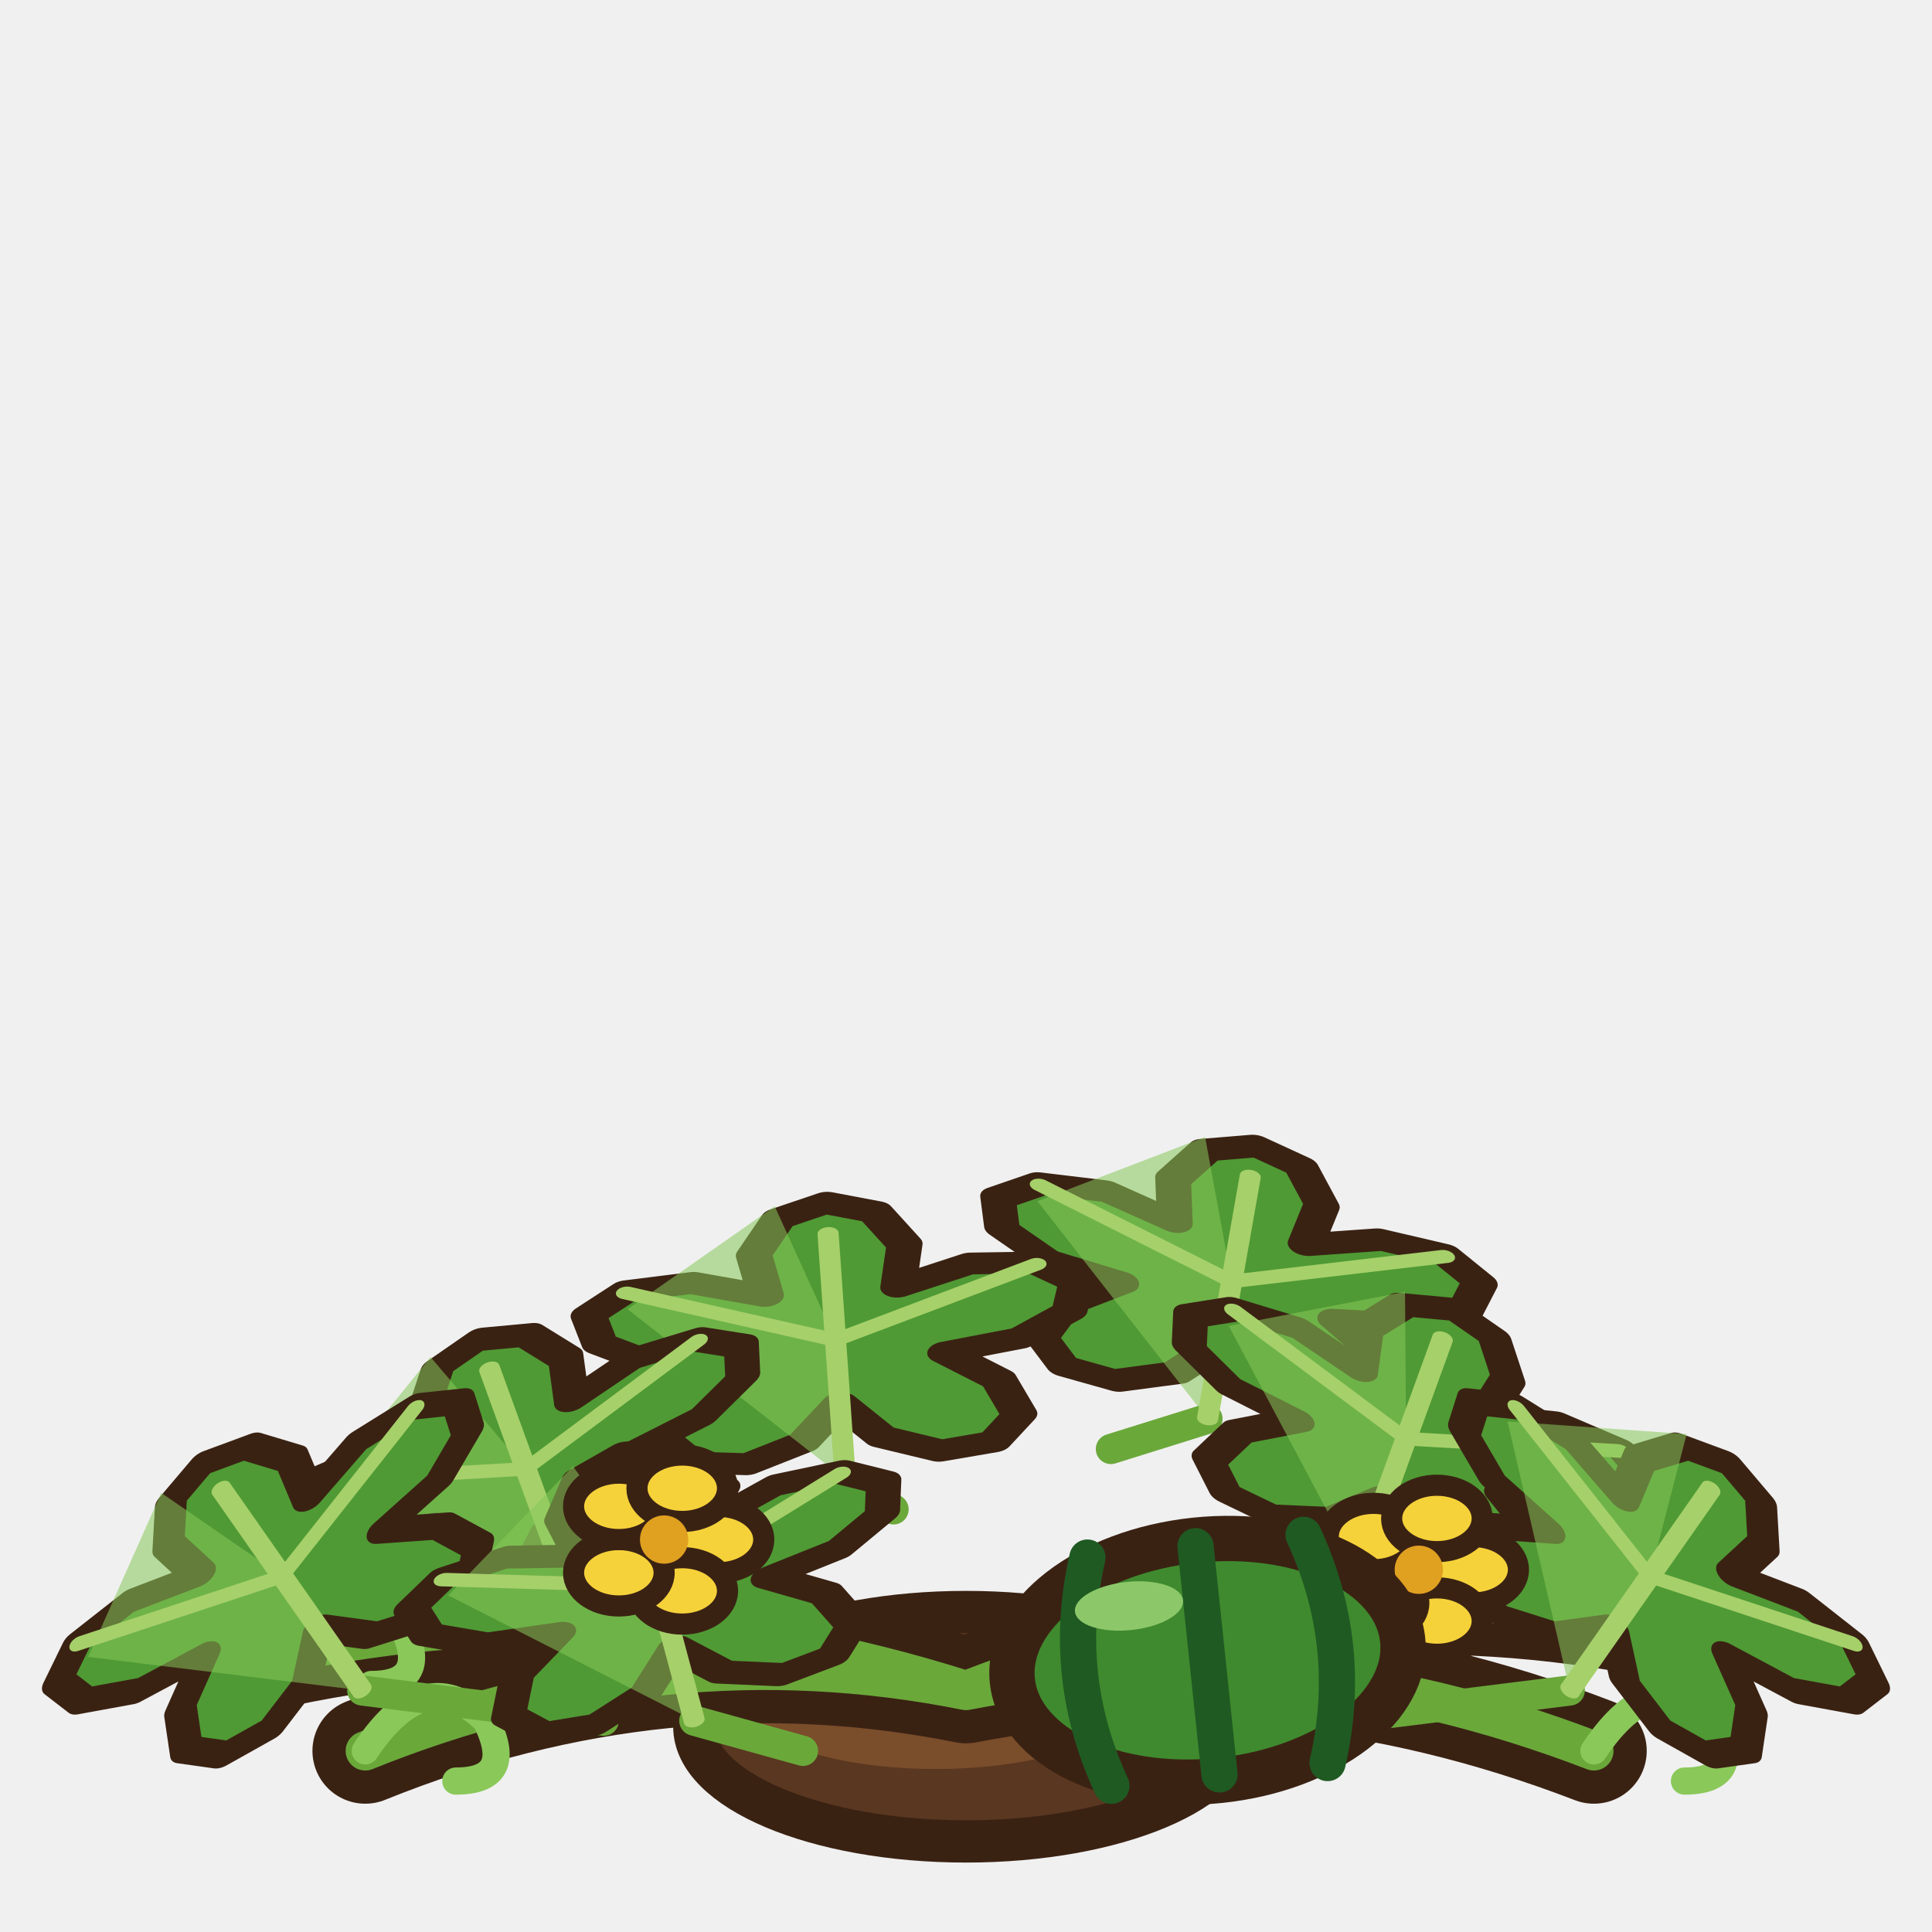
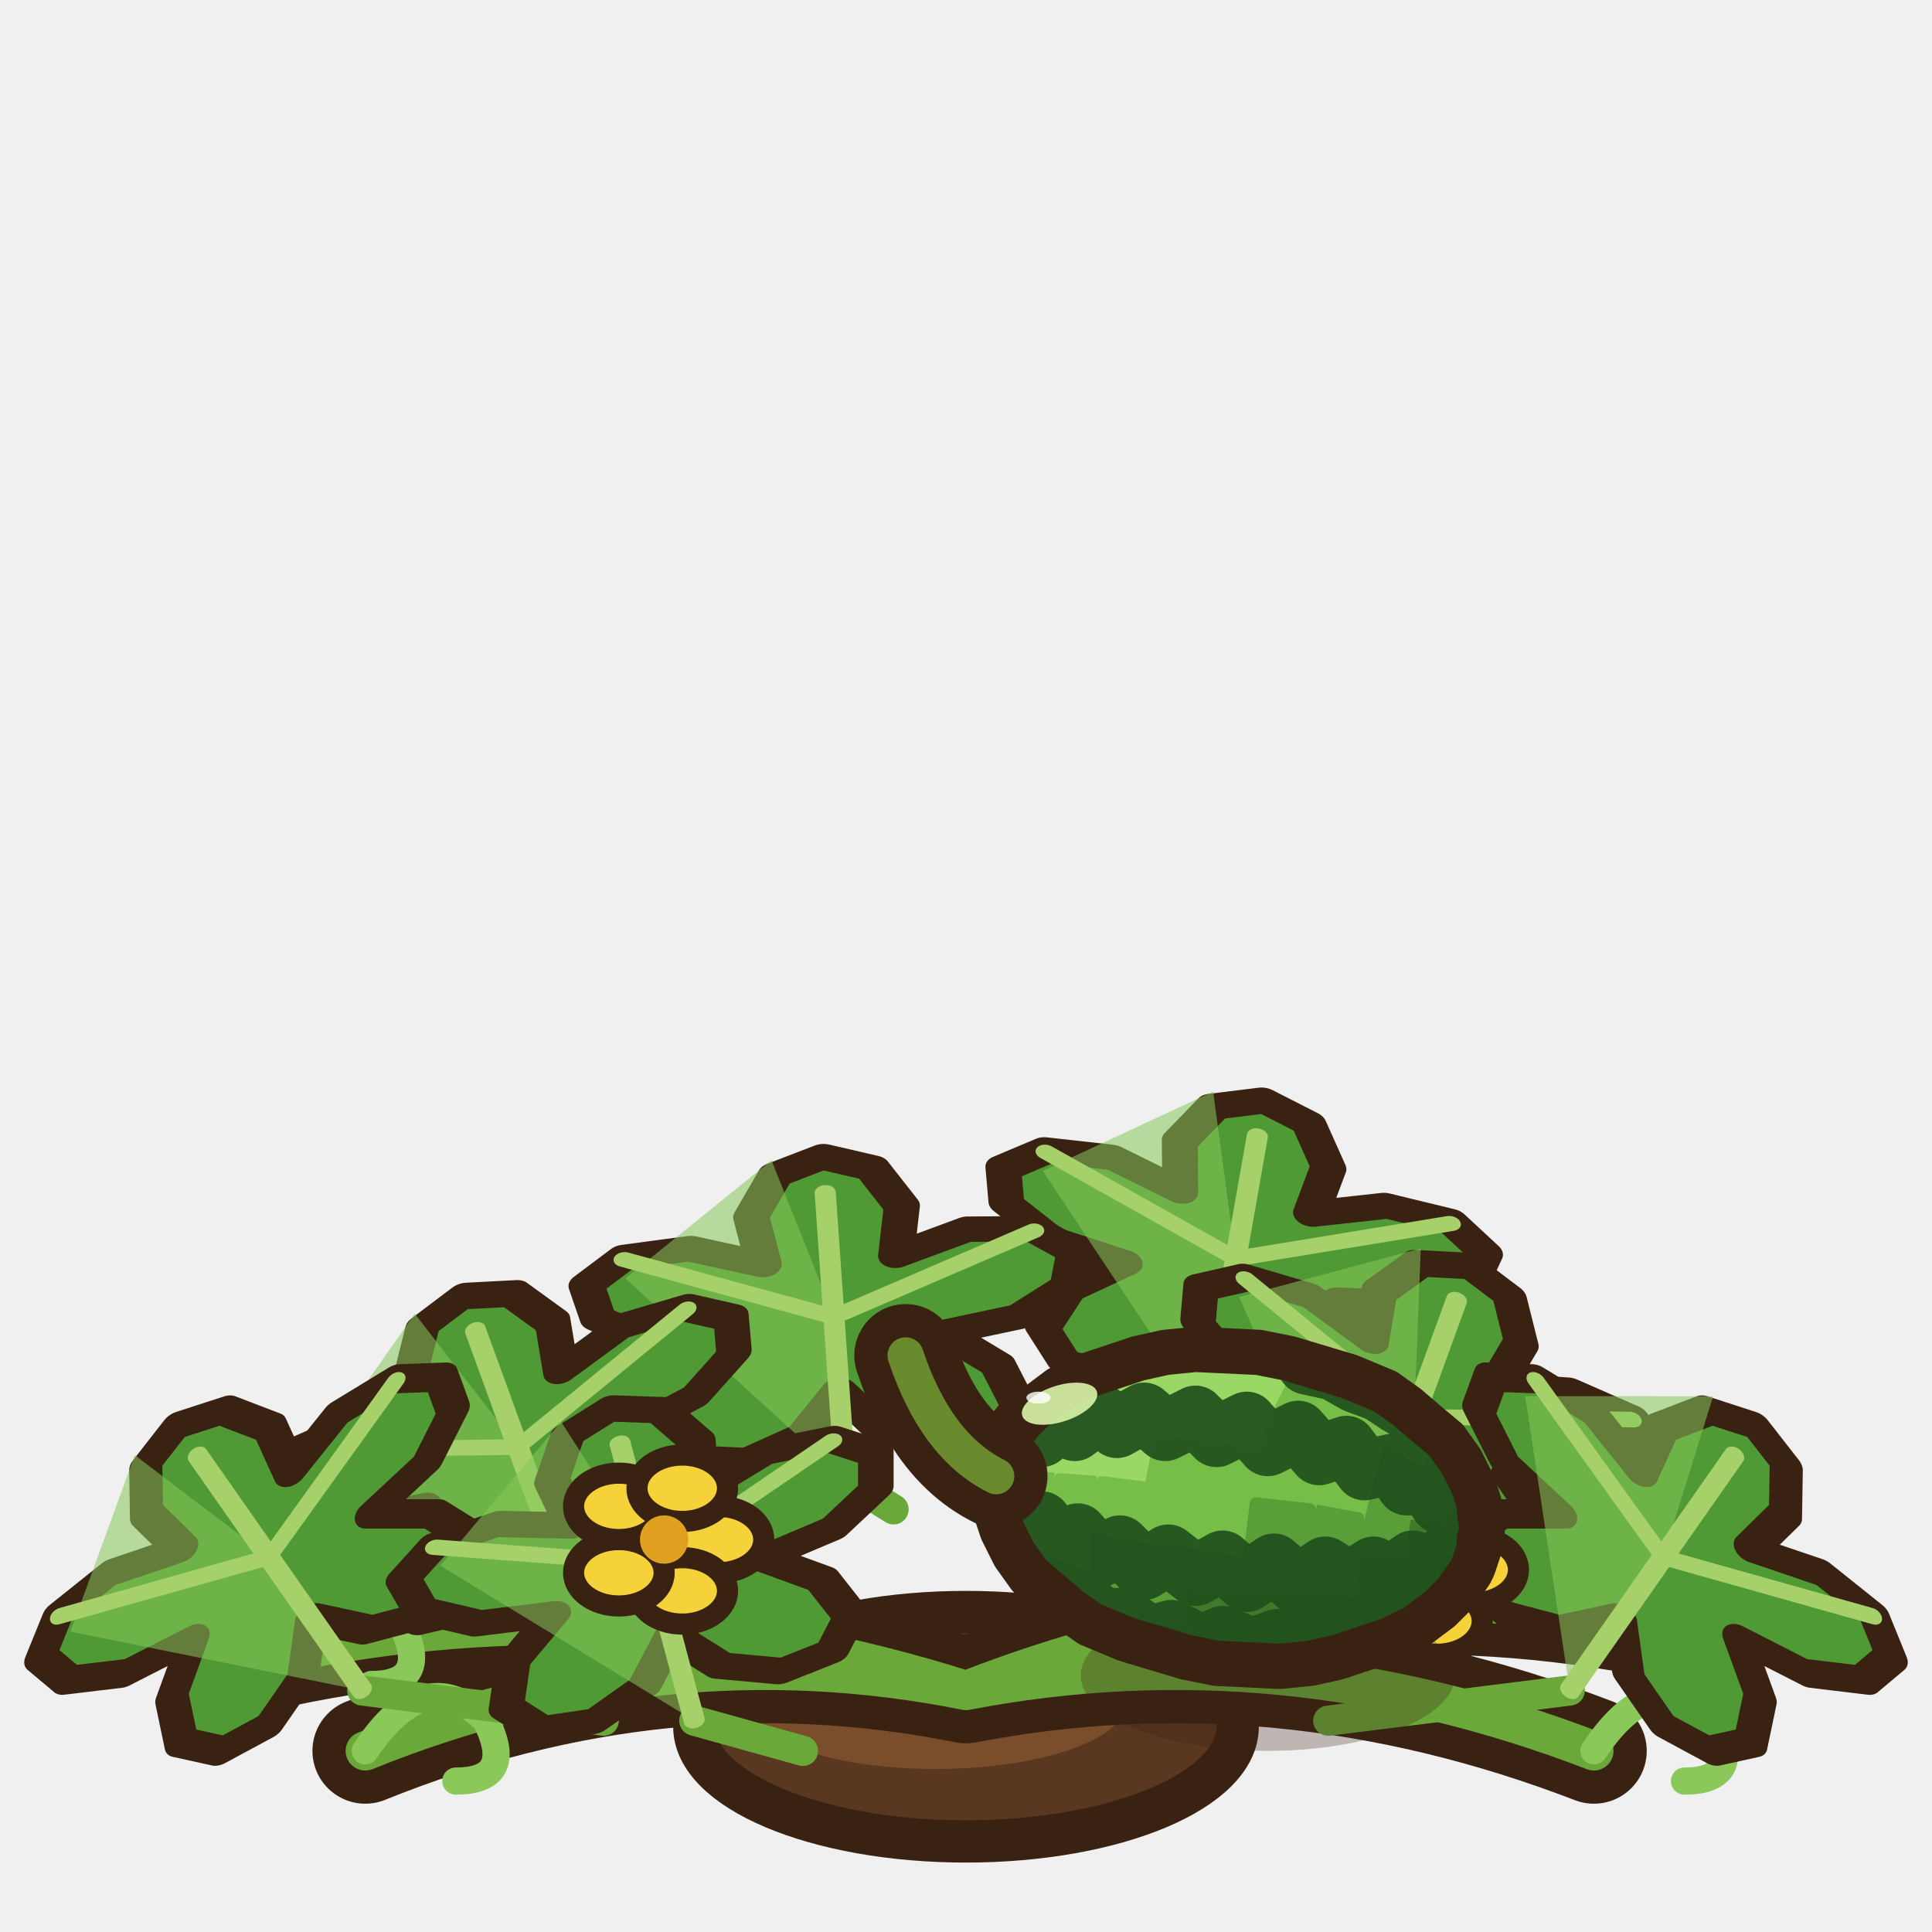
<svg xmlns="http://www.w3.org/2000/svg" viewBox="0 0 64 64" width="64" height="64">
  <g stroke-linejoin="round" stroke-linecap="round" transform="translate(32 56) scale(1)">
    <ellipse cx="0" cy="1.2" rx="9" ry="3.8" fill="#5a3720" stroke="#3a2213" stroke-width="1.4" />
    <ellipse cx="-1" cy="0.4" rx="6.3" ry="2.2" fill="#7a4d2b" />
    <path d="M0 0Q-11.3 -3.6 -22.7 -1.2M0 0Q10.8 -4.2 21.6 -2.4M0 0Q10.4 -2 20.8 2M0 0Q-10 -2 -19.9 2" fill="none" stroke="#3a2213" stroke-width="3.5" />
    <path d="M0 0Q-11.3 -3.6 -22.7 -1.2M0 0Q10.8 -4.2 21.6 -2.4M0 0Q10.4 -2 20.8 2M0 0Q-10 -2 -19.9 2" fill="none" stroke="#6aa83a" stroke-width="1.3" />
    <path d="M-22.7 -1.2q2 -3 4 -1q1 2 -1 2M21.6 -2.4q2 -3 4 -1q1 2 -1 2M20.8 2q2 -3 4 -1q1 2 -1 2M-19.9 2q2 -3 4 -1q1 2 -1 2" fill="none" stroke="#8ac85a" stroke-width="0.9" />
    <path d="M4.8 -8L8 -9" fill="none" stroke="#6aa83a" stroke-width="1" />
-     <path d="M0 -15.3L1.6 -14.6L2.5 -12.7L2.2 -10.4L4.6 -11.4L6.8 -11.2L8.1 -10L7.8 -8.4L6.1 -7.1L3.6 -6.6L5.3 -4.9L5.9 -2.9L5 -1.5L3.2 -1.2L1.3 -2.2L0 -4.2L-1.3 -2.2L-3.2 -1.2L-5 -1.5L-5.9 -2.9L-5.3 -4.9L-3.6 -6.6L-6.1 -7.1L-7.8 -8.4L-8.1 -10L-6.8 -11.2L-4.6 -11.4L-2.2 -10.4L-2.5 -12.7L-1.6 -14.6Z" fill="#4f9a34" stroke="#3a2213" stroke-width="1.2" transform="translate(8 -9) rotate(10) scale(1 0.6)" />
-     <path d="M0 0L-6.8 -10.2L-1.7 -15.3L0 -7.7Z" fill="#86c85a" transform="translate(8 -9) rotate(10) scale(1 0.6)" opacity=".55" />
-     <path d="M0 0L0 -13.6M0 -7.7L6.8 -11.1M0 -7.7L-6.8 -11.1" fill="none" stroke="#a6d06a" stroke-width="0.7" transform="translate(8 -9) rotate(10) scale(1 0.6)" />
+     <path d="M0 -15.3L1.6 -14.6L2.5 -12.7L2.2 -10.4L4.6 -11.4L6.8 -11.2L8.1 -10L7.8 -8.4L6.1 -7.1L3.6 -6.6L5.3 -4.9L5.9 -2.9L5 -1.5L3.2 -1.2L1.3 -2.2L0 -4.2L-1.3 -2.2L-3.2 -1.2L-5 -1.5L-5.9 -2.9L-5.3 -4.9L-3.6 -6.6L-6.1 -7.1L-7.8 -8.4L-8.1 -10L-6.8 -11.2L-4.6 -11.4L-2.2 -10.4L-2.5 -12.7L-1.6 -14.6Z" fill="#4f9a34" stroke="#3a2213" stroke-width="1.2" transform="translate(8 -9) rotate(10) scale(1 0.7)" />
+     <path d="M0 0L-6.8 -10.2L-1.7 -15.3L0 -7.7Z" fill="#86c85a" transform="translate(8 -9) rotate(10) scale(1 0.7)" opacity=".55" />
+     <path d="M0 0L0 -13.6M0 -7.7L6.8 -11.1M0 -7.7L-6.8 -11.1" fill="none" stroke="#a6d06a" stroke-width="0.7" transform="translate(8 -9) rotate(10) scale(1 0.7)" />
    <path d="M-2.4 -6L-4 -7" fill="none" stroke="#6aa83a" stroke-width="1" />
-     <path d="M0 -15.3L1.6 -14.6L2.5 -12.7L2.2 -10.4L4.6 -11.4L6.8 -11.2L8.1 -10L7.8 -8.4L6.1 -7.1L3.6 -6.6L5.3 -4.9L5.9 -2.9L5 -1.5L3.2 -1.2L1.3 -2.2L0 -4.2L-1.3 -2.2L-3.2 -1.2L-5 -1.5L-5.9 -2.9L-5.3 -4.9L-3.6 -6.6L-6.1 -7.1L-7.8 -8.4L-8.1 -10L-6.8 -11.2L-4.6 -11.4L-2.2 -10.4L-2.5 -12.7L-1.6 -14.6Z" fill="#4f9a34" stroke="#3a2213" stroke-width="1.2" transform="translate(-4 -7) rotate(-4) scale(1 0.6)" />
-     <path d="M0 0L-6.8 -10.2L-1.7 -15.3L0 -7.7Z" fill="#86c85a" transform="translate(-4 -7) rotate(-4) scale(1 0.6)" opacity=".55" />
-     <path d="M0 0L0 -13.6M0 -7.7L6.8 -11.1M0 -7.7L-6.8 -11.1" fill="none" stroke="#a6d06a" stroke-width="0.7" transform="translate(-4 -7) rotate(-4) scale(1 0.6)" />
+     <path d="M0 -15.3L1.6 -14.6L2.5 -12.7L2.2 -10.4L4.6 -11.4L6.8 -11.2L8.1 -10L7.8 -8.4L6.1 -7.1L3.6 -6.6L5.3 -4.9L5.9 -2.9L5 -1.5L3.2 -1.2L1.3 -2.2L0 -4.2L-1.3 -2.2L-3.2 -1.2L-5 -1.5L-5.9 -2.9L-5.3 -4.9L-3.6 -6.6L-6.1 -7.1L-7.8 -8.4L-8.1 -10L-6.8 -11.2L-4.6 -11.4L-2.2 -10.4L-2.5 -12.7L-1.6 -14.6Z" fill="#4f9a34" stroke="#3a2213" stroke-width="1.2" transform="translate(-4 -7) rotate(-4) scale(1 0.7)" />
+     <path d="M0 0L-6.8 -10.2L-1.7 -15.3L0 -7.7Z" fill="#86c85a" transform="translate(-4 -7) rotate(-4) scale(1 0.7)" opacity=".55" />
+     <path d="M0 0L0 -13.6M0 -7.7L6.8 -11.1M0 -7.7L-6.8 -11.1" fill="none" stroke="#a6d06a" stroke-width="0.7" transform="translate(-4 -7) rotate(-4) scale(1 0.7)" />
    <path d="M7.8 -3L13 -4" fill="none" stroke="#6aa83a" stroke-width="1" />
-     <path d="M0 -15.3L1.6 -14.6L2.5 -12.7L2.2 -10.4L4.6 -11.4L6.8 -11.2L8.1 -10L7.8 -8.4L6.1 -7.1L3.6 -6.6L5.3 -4.9L5.9 -2.9L5 -1.5L3.2 -1.2L1.3 -2.2L0 -4.2L-1.3 -2.2L-3.2 -1.2L-5 -1.5L-5.9 -2.9L-5.3 -4.9L-3.6 -6.6L-6.1 -7.1L-7.8 -8.4L-8.1 -10L-6.8 -11.2L-4.6 -11.4L-2.2 -10.4L-2.5 -12.7L-1.6 -14.6Z" fill="#4f9a34" stroke="#3a2213" stroke-width="1.2" transform="translate(13 -4) rotate(20) scale(1 0.6)" />
-     <path d="M0 0L-6.8 -10.2L-1.7 -15.3L0 -7.7Z" fill="#86c85a" transform="translate(13 -4) rotate(20) scale(1 0.6)" opacity=".55" />
-     <path d="M0 0L0 -13.6M0 -7.7L6.8 -11.1M0 -7.7L-6.8 -11.1" fill="none" stroke="#a6d06a" stroke-width="0.7" transform="translate(13 -4) rotate(20) scale(1 0.6)" />
+     <path d="M0 -15.3L1.6 -14.6L2.5 -12.7L2.2 -10.4L4.6 -11.4L6.8 -11.2L8.1 -10L7.8 -8.4L6.1 -7.1L3.6 -6.6L5.3 -4.9L5.9 -2.9L5 -1.5L3.2 -1.2L1.3 -2.2L0 -4.2L-1.3 -2.2L-3.2 -1.2L-5 -1.5L-5.9 -2.9L-5.3 -4.9L-3.6 -6.6L-6.1 -7.1L-7.8 -8.4L-8.1 -10L-6.8 -11.2L-4.6 -11.4L-2.2 -10.4L-2.5 -12.7L-1.6 -14.6Z" fill="#4f9a34" stroke="#3a2213" stroke-width="1.2" transform="translate(13 -4) rotate(20) scale(1 0.7)" />
+     <path d="M0 0L-6.8 -10.2L-1.7 -15.3L0 -7.7Z" fill="#86c85a" transform="translate(13 -4) rotate(20) scale(1 0.7)" opacity=".55" />
+     <path d="M0 0L0 -13.6M0 -7.7L6.8 -11.1M0 -7.7L-6.8 -11.1" fill="none" stroke="#a6d06a" stroke-width="0.7" transform="translate(13 -4) rotate(20) scale(1 0.7)" />
    <path d="M-7.8 -2L-13 -3" fill="none" stroke="#6aa83a" stroke-width="1" />
-     <path d="M0 -15.3L1.6 -14.6L2.5 -12.7L2.2 -10.4L4.6 -11.4L6.8 -11.2L8.1 -10L7.8 -8.4L6.1 -7.1L3.6 -6.6L5.3 -4.9L5.9 -2.9L5 -1.5L3.2 -1.2L1.3 -2.2L0 -4.2L-1.3 -2.2L-3.2 -1.2L-5 -1.5L-5.9 -2.9L-5.3 -4.9L-3.6 -6.6L-6.1 -7.1L-7.8 -8.4L-8.1 -10L-6.8 -11.2L-4.6 -11.4L-2.2 -10.4L-2.5 -12.7L-1.6 -14.6Z" fill="#4f9a34" stroke="#3a2213" stroke-width="1.2" transform="translate(-13 -3) rotate(-20) scale(1 0.6)" />
-     <path d="M0 0L-6.8 -10.2L-1.7 -15.3L0 -7.7Z" fill="#86c85a" transform="translate(-13 -3) rotate(-20) scale(1 0.6)" opacity=".55" />
-     <path d="M0 0L0 -13.6M0 -7.7L6.8 -11.1M0 -7.7L-6.8 -11.1" fill="none" stroke="#a6d06a" stroke-width="0.7" transform="translate(-13 -3) rotate(-20) scale(1 0.6)" />
+     <path d="M0 -15.3L1.6 -14.6L2.5 -12.7L2.2 -10.4L4.6 -11.4L6.8 -11.2L8.1 -10L7.8 -8.4L6.1 -7.1L3.6 -6.6L5.3 -4.9L5.9 -2.9L5 -1.5L3.2 -1.2L1.3 -2.2L0 -4.2L-1.3 -2.2L-3.2 -1.2L-5 -1.5L-5.9 -2.9L-5.3 -4.9L-3.6 -6.6L-6.1 -7.1L-7.8 -8.4L-8.1 -10L-6.8 -11.2L-4.6 -11.4L-2.2 -10.4L-2.5 -12.7L-1.6 -14.6Z" fill="#4f9a34" stroke="#3a2213" stroke-width="1.2" transform="translate(-13 -3) rotate(-20) scale(1 0.7)" />
+     <path d="M0 0L-6.8 -10.2L-1.7 -15.3L0 -7.7Z" fill="#86c85a" transform="translate(-13 -3) rotate(-20) scale(1 0.7)" opacity=".55" />
+     <path d="M0 0L0 -13.6M0 -7.7L6.8 -11.1M0 -7.7L-6.8 -11.1" fill="none" stroke="#a6d06a" stroke-width="0.7" transform="translate(-13 -3) rotate(-20) scale(1 0.7)" />
    <path d="M-12 1L-20 0" fill="none" stroke="#6aa83a" stroke-width="1" />
-     <path d="M0 -15.3L1.6 -14.6L2.5 -12.7L2.2 -10.4L4.6 -11.4L6.8 -11.2L8.1 -10L7.8 -8.4L6.1 -7.1L3.6 -6.6L5.3 -4.9L5.9 -2.9L5 -1.5L3.2 -1.2L1.3 -2.2L0 -4.2L-1.3 -2.2L-3.2 -1.2L-5 -1.5L-5.9 -2.9L-5.3 -4.9L-3.6 -6.6L-6.1 -7.1L-7.8 -8.4L-8.1 -10L-6.8 -11.2L-4.6 -11.4L-2.2 -10.4L-2.5 -12.7L-1.6 -14.6Z" fill="#4f9a34" stroke="#3a2213" stroke-width="1.2" transform="translate(-20 0) rotate(-35) scale(1 0.6)" />
-     <path d="M0 0L-6.8 -10.2L-1.7 -15.3L0 -7.7Z" fill="#86c85a" transform="translate(-20 0) rotate(-35) scale(1 0.6)" opacity=".55" />
-     <path d="M0 0L0 -13.6M0 -7.7L6.8 -11.1M0 -7.7L-6.8 -11.1" fill="none" stroke="#a6d06a" stroke-width="0.7" transform="translate(-20 0) rotate(-35) scale(1 0.6)" />
+     <path d="M0 -15.3L1.6 -14.6L2.5 -12.7L2.2 -10.4L4.6 -11.4L6.8 -11.2L8.1 -10L7.8 -8.4L6.1 -7.1L3.6 -6.6L5.3 -4.9L5.9 -2.9L5 -1.5L3.2 -1.2L1.3 -2.2L0 -4.2L-1.3 -2.2L-3.2 -1.2L-5 -1.5L-5.9 -2.9L-5.3 -4.9L-3.6 -6.6L-6.1 -7.1L-7.8 -8.4L-8.1 -10L-6.8 -11.2L-4.6 -11.4L-2.2 -10.4L-2.5 -12.7L-1.6 -14.6Z" fill="#4f9a34" stroke="#3a2213" stroke-width="1.2" transform="translate(-20 0) rotate(-35) scale(1 0.7)" />
+     <path d="M0 0L-6.8 -10.2L-1.7 -15.3L0 -7.7Z" fill="#86c85a" transform="translate(-20 0) rotate(-35) scale(1 0.7)" opacity=".55" />
+     <path d="M0 0L0 -13.6M0 -7.7L6.8 -11.1M0 -7.7L-6.8 -11.1" fill="none" stroke="#a6d06a" stroke-width="0.7" transform="translate(-20 0) rotate(-35) scale(1 0.7)" />
    <path d="M12 1L20 0" fill="none" stroke="#6aa83a" stroke-width="1" />
-     <path d="M0 -15.3L1.6 -14.6L2.5 -12.7L2.2 -10.4L4.6 -11.4L6.8 -11.2L8.1 -10L7.8 -8.4L6.1 -7.1L3.6 -6.6L5.3 -4.9L5.9 -2.9L5 -1.5L3.2 -1.2L1.3 -2.2L0 -4.2L-1.3 -2.2L-3.2 -1.2L-5 -1.5L-5.9 -2.9L-5.3 -4.9L-3.6 -6.6L-6.1 -7.1L-7.8 -8.4L-8.1 -10L-6.8 -11.2L-4.6 -11.4L-2.2 -10.4L-2.5 -12.7L-1.6 -14.6Z" fill="#4f9a34" stroke="#3a2213" stroke-width="1.2" transform="translate(20 0) rotate(35) scale(1 0.6)" />
-     <path d="M0 0L-6.8 -10.2L-1.7 -15.3L0 -7.7Z" fill="#86c85a" transform="translate(20 0) rotate(35) scale(1 0.6)" opacity=".55" />
-     <path d="M0 0L0 -13.6M0 -7.7L6.8 -11.1M0 -7.7L-6.8 -11.1" fill="none" stroke="#a6d06a" stroke-width="0.7" transform="translate(20 0) rotate(35) scale(1 0.6)" />
+     <path d="M0 -15.3L1.6 -14.6L2.5 -12.7L2.2 -10.4L4.6 -11.4L6.8 -11.2L8.1 -10L7.8 -8.4L6.1 -7.1L3.6 -6.6L5.3 -4.9L5.9 -2.9L5 -1.5L3.2 -1.2L1.3 -2.2L0 -4.2L-1.3 -2.2L-3.2 -1.2L-5 -1.5L-5.9 -2.9L-5.3 -4.9L-3.6 -6.6L-6.1 -7.1L-7.8 -8.4L-8.1 -10L-6.8 -11.2L-4.6 -11.4L-2.2 -10.4L-2.5 -12.7L-1.6 -14.6Z" fill="#4f9a34" stroke="#3a2213" stroke-width="1.2" transform="translate(20 0) rotate(35) scale(1 0.7)" />
+     <path d="M0 0L-6.8 -10.2L-1.7 -15.3L0 -7.7Z" fill="#86c85a" transform="translate(20 0) rotate(35) scale(1 0.7)" opacity=".55" />
+     <path d="M0 0L0 -13.6M0 -7.7L6.8 -11.1M0 -7.7L-6.8 -11.1" fill="none" stroke="#a6d06a" stroke-width="0.7" transform="translate(20 0) rotate(35) scale(1 0.7)" />
    <path d="M-5.4 2L-9 1" fill="none" stroke="#6aa83a" stroke-width="1" />
-     <path d="M0 -15.3L1.6 -14.6L2.5 -12.7L2.2 -10.4L4.6 -11.4L6.8 -11.2L8.1 -10L7.8 -8.4L6.1 -7.1L3.6 -6.6L5.3 -4.9L5.9 -2.9L5 -1.5L3.2 -1.2L1.3 -2.2L0 -4.2L-1.3 -2.2L-3.2 -1.2L-5 -1.5L-5.9 -2.9L-5.3 -4.9L-3.6 -6.6L-6.1 -7.1L-7.8 -8.4L-8.1 -10L-6.8 -11.2L-4.6 -11.4L-2.2 -10.4L-2.5 -12.7L-1.6 -14.6Z" fill="#4f9a34" stroke="#3a2213" stroke-width="1.2" transform="translate(-9 1) rotate(-15) scale(1 0.6)" />
-     <path d="M0 0L-6.8 -10.2L-1.7 -15.3L0 -7.7Z" fill="#86c85a" transform="translate(-9 1) rotate(-15) scale(1 0.6)" opacity=".55" />
-     <path d="M0 0L0 -13.6M0 -7.7L6.8 -11.1M0 -7.7L-6.8 -11.1" fill="none" stroke="#a6d06a" stroke-width="0.7" transform="translate(-9 1) rotate(-15) scale(1 0.6)" />
+     <path d="M0 -15.3L1.6 -14.6L2.5 -12.7L2.2 -10.4L4.6 -11.4L6.8 -11.2L8.1 -10L7.8 -8.4L6.1 -7.1L3.6 -6.6L5.3 -4.9L5.9 -2.9L5 -1.5L3.2 -1.2L1.3 -2.2L0 -4.2L-1.3 -2.2L-3.2 -1.2L-5 -1.5L-5.9 -2.9L-5.3 -4.9L-3.6 -6.6L-6.1 -7.1L-7.8 -8.4L-8.1 -10L-6.8 -11.2L-4.6 -11.4L-2.2 -10.4L-2.5 -12.7L-1.6 -14.6Z" fill="#4f9a34" stroke="#3a2213" stroke-width="1.2" transform="translate(-9 1) rotate(-15) scale(1 0.7)" />
+     <path d="M0 0L-6.8 -10.2L-1.7 -15.3L0 -7.7Z" fill="#86c85a" transform="translate(-9 1) rotate(-15) scale(1 0.7)" opacity=".55" />
+     <path d="M0 0L0 -13.6M0 -7.7L6.8 -11.1M0 -7.7L-6.8 -11.1" fill="none" stroke="#a6d06a" stroke-width="0.7" transform="translate(-9 1) rotate(-15) scale(1 0.7)" />
    <ellipse cx="-8.2" cy="-5" rx="1.5" ry="1.1" fill="#f6d23a" stroke="#3a2213" stroke-width="0.7" />
    <ellipse cx="-9.4" cy="-3.3" rx="1.5" ry="1.1" fill="#f6d23a" stroke="#3a2213" stroke-width="0.7" />
    <ellipse cx="-11.5" cy="-3.9" rx="1.5" ry="1.1" fill="#f6d23a" stroke="#3a2213" stroke-width="0.7" />
    <ellipse cx="-11.5" cy="-6.1" rx="1.5" ry="1.1" fill="#f6d23a" stroke="#3a2213" stroke-width="0.7" />
    <ellipse cx="-9.4" cy="-6.7" rx="1.5" ry="1.1" fill="#f6d23a" stroke="#3a2213" stroke-width="0.7" />
    <circle cx="-10" cy="-5" r="0.8" fill="#e0a020" />
    <ellipse cx="16.8" cy="-4" rx="1.5" ry="1.1" fill="#f6d23a" stroke="#3a2213" stroke-width="0.7" />
    <ellipse cx="15.6" cy="-2.3" rx="1.5" ry="1.1" fill="#f6d23a" stroke="#3a2213" stroke-width="0.7" />
    <ellipse cx="13.5" cy="-2.9" rx="1.5" ry="1.1" fill="#f6d23a" stroke="#3a2213" stroke-width="0.7" />
    <ellipse cx="13.5" cy="-5.1" rx="1.5" ry="1.1" fill="#f6d23a" stroke="#3a2213" stroke-width="0.7" />
    <ellipse cx="15.6" cy="-5.7" rx="1.5" ry="1.1" fill="#f6d23a" stroke="#3a2213" stroke-width="0.7" />
    <circle cx="15" cy="-4" r="0.8" fill="#e0a020" />
-     <ellipse cx="8" cy="-1" rx="6.5" ry="4" fill="#3f8a2e" stroke="#3a2213" stroke-width="1.5" transform="rotate(-6 8 -1)" />
-     <path d="M4.4 -4.8Q3.1 -1 4.4 2.8M8 -4.8Q8 -1 8 2.8M11.6 -4.8Q12.9 -1 11.6 2.8" fill="none" stroke="#1f5a22" stroke-width="1.2" transform="rotate(-6 8 -1)" />
-     <ellipse cx="5.4" cy="-2.8" rx="1.8" ry="0.8" fill="#8cc86a" transform="rotate(-6 5.4 -2.8)" />
+     <ellipse cx="10" cy="-0.5" rx="6.2" ry="2.5" fill="#3a2213" opacity=".28" />
+     <clipPath id="crop-watermelon-s4-rind">
+       <path d="M17.1 -5.3L17 -5L17 -4.7L16.8 -4.1L16.7 -3.9L16.2 -3.2L15.7 -2.7L15.7 -2.7L14.9 -2.1L14.1 -1.7L12.3 -1.1L11.4 -0.9L10.4 -0.8L8.3 -0.9L7.3 -1.1L5.3 -1.7L4.1 -2.2L3.4 -2.7L2.7 -3.3L2.1 -3.8L1.6 -4.5L1.2 -5.3L1 -5.9L1 -6.1L0.9 -6.8L1 -7.1L1 -7.4L1.2 -8L1.3 -8.2L1.8 -8.9L2.3 -9.4L2.3 -9.4L3.1 -10L3.9 -10.4L5.7 -11L6.6 -11.2L7.6 -11.3L9.7 -11.2L10.7 -11L12.7 -10.4L13.9 -9.9L14.6 -9.4L15.3 -8.8L15.9 -8.3L16.4 -7.6L16.8 -6.8L17 -6.2L17 -6Z" />
+     </clipPath>
+     <g clip-path="url(#crop-watermelon-s4-rind)">
+       <path d="M1 -6L1.3 -4.9L1.3 -5.3L1 -6.2Z" fill="#76be48" stroke="#76be48" stroke-width="0.4" />
+       <path d="M1.2 -7.8L1.7 -8.5L1.8 -8.9L1.3 -8.1Z" fill="#9ad866" stroke="#9ad866" stroke-width="0.4" />
+       <path d="M4.4 -10.6L6 -11L6.3 -11.1L4.7 -10.7Z" fill="#9ad866" stroke="#9ad866" stroke-width="0.4" />
+       <path d="M2.3 -3.7L3.4 -2.7L3.1 -3L2.1 -3.9Z" fill="#3f7a2a" stroke="#3f7a2a" stroke-width="0.4" />
+       <path d="M1 -6.2L1.3 -5.3L1.2 -5.8L0.9 -6.5Z" fill="#76be48" stroke="#76be48" stroke-width="0.4" />
+       <path d="M1.8 -8.9L2.8 -9.6L3.1 -10L2 -9.2Z" fill="#9ad866" stroke="#9ad866" stroke-width="0.4" />
+       <path d="M1.1 -7.5L1.5 -7.9L1.7 -8.5L1.2 -7.8Z" fill="#9ad866" stroke="#9ad866" stroke-width="0.4" />
+       <path d="M1.3 -4.9L2.1 -3.9L1.9 -4.4L1.3 -5.3Z" fill="#5a9e38" stroke="#5a9e38" stroke-width="0.4" />
+       <path d="M6 -11L7.7 -11.2L8.1 -11.3L6.3 -11.1Z" fill="#9ad866" stroke="#9ad866" stroke-width="0.4" />
+       <path d="M0.9 -6.5L1.2 -5.8L1.3 -6.5L1 -6.8Z" fill="#76be48" stroke="#76be48" stroke-width="0.4" />
+       <path d="M3.4 -2.7L4.8 -1.9L4.5 -2.2L3.1 -3Z" fill="#3f7a2a" stroke="#3f7a2a" stroke-width="0.4" />
+       <path d="M1 -7.2L1.3 -7.2L1.5 -7.9L1.1 -7.5Z" fill="#9ad866" stroke="#9ad866" stroke-width="0.4" />
+       <path d="M1 -6.8L1.3 -6.5L1.3 -7.2L1 -7.2Z" fill="#76be48" stroke="#76be48" stroke-width="0.4" />
+       <path d="M2.8 -9.6L4.1 -10.2L4.4 -10.6L3.1 -10Z" fill="#9ad866" stroke="#9ad866" stroke-width="0.4" />
+       <path d="M7.7 -11.2L9.4 -11.1L9.8 -11.2L8.1 -11.3Z" fill="#9ad866" stroke="#9ad866" stroke-width="0.4" />
+       <path d="M1.7 -8.5L2.5 -9L2.8 -9.6L1.8 -8.9Z" fill="#9ad866" stroke="#9ad866" stroke-width="0.4" />
+       <path d="M4.8 -1.9L6.4 -1.3L6.1 -1.6L4.5 -2.2Z" fill="#3f7a2a" stroke="#3f7a2a" stroke-width="0.4" />
+       <path d="M1.3 -5.3L1.9 -4.4L1.9 -5.2L1.2 -5.8Z" fill="#76be48" stroke="#76be48" stroke-width="0.4" />
+       <path d="M2.1 -3.9L3.1 -3L3 -3.7L1.9 -4.4Z" fill="#5a9e38" stroke="#5a9e38" stroke-width="0.4" />
+       <path d="M9.4 -11.1L11.2 -10.7L11.6 -10.8L9.8 -11.2Z" fill="#76be48" stroke="#76be48" stroke-width="0.4" />
+       <path d="M13.6 -1.5L14.9 -2.1L14.7 -2L13.3 -1.4Z" fill="#3f7a2a" stroke="#3f7a2a" stroke-width="0.4" />
+       <path d="M4.1 -10.2L5.6 -10.5L6 -11L4.4 -10.6Z" fill="#9ad866" stroke="#9ad866" stroke-width="0.4" />
+       <path d="M15.7 -8.4L16.5 -7.3L16.7 -7.2L15.9 -8.2Z" fill="#3f7a2a" stroke="#3f7a2a" stroke-width="0.4" />
+       <path d="M6.4 -1.3L8.2 -0.9L7.8 -1.3L6.1 -1.6Z" fill="#3f7a2a" stroke="#3f7a2a" stroke-width="0.4" />
+       <path d="M1.5 -7.9L2.3 -8.1L2.5 -9L1.7 -8.5Z" fill="#9ad866" stroke="#9ad866" stroke-width="0.4" />
+       <path d="M16.2 -3.2L16.7 -4L16.6 -3.9L16 -2.9Z" fill="#3f7a2a" stroke="#3f7a2a" stroke-width="0.4" />
+       <path d="M1.2 -5.8L1.9 -5.2L1.9 -6.1L1.3 -6.5Z" fill="#76be48" stroke="#76be48" stroke-width="0.4" />
+       <path d="M11.2 -10.7L12.8 -10.1L13.2 -10.2L11.6 -10.8Z" fill="#76be48" stroke="#76be48" stroke-width="0.4" />
+       <path d="M17 -5.3L16.9 -5L16.9 -5L17 -4.9Z" fill="#3f7a2a" stroke="#3f7a2a" stroke-width="0.4" />
+       <path d="M17 -4.9L16.9 -5L16.9 -5L16.9 -4.6Z" fill="#3f7a2a" stroke="#3f7a2a" stroke-width="0.4" />
+       <path d="M14.9 -2.1L16 -2.9L15.8 -2.9L14.7 -2Z" fill="#3f7a2a" stroke="#3f7a2a" stroke-width="0.4" />
+       <path d="M17.1 -5.6L16.9 -5L16.9 -5L17 -5.3Z" fill="#3f7a2a" stroke="#3f7a2a" stroke-width="0.4" />
+       <path d="M16.9 -4.6L16.9 -5L16.9 -5L16.8 -4.3Z" fill="#3f7a2a" stroke="#3f7a2a" stroke-width="0.4" />
+       <path d="M2.5 -9L3.7 -9.3L4.1 -10.2L2.8 -9.6Z" fill="#9ad866" stroke="#9ad866" stroke-width="0.4" />
+       <path d="M1.3 -7.2L2.1 -7.1L2.3 -8.1L1.5 -7.9Z" fill="#9ad866" stroke="#9ad866" stroke-width="0.4" />
+       <path d="M16.5 -7.3L16.9 -6.2L17 -6.1L16.7 -7.2Z" fill="#3f7a2a" stroke="#3f7a2a" stroke-width="0.4" />
+       <path d="M8.2 -0.9L9.9 -0.8L9.6 -1.2L7.8 -1.3Z" fill="#3f7a2a" stroke="#3f7a2a" stroke-width="0.4" />
+       <path d="M17 -5.9L16.9 -5L16.9 -5L17.1 -5.6Z" fill="#3f7a2a" stroke="#3f7a2a" stroke-width="0.4" />
+       <path d="M3.1 -3L4.5 -2.2L4.3 -3L3 -3.7Z" fill="#3f7a2a" stroke="#3f7a2a" stroke-width="0.4" />
+       <path d="M1.3 -6.5L1.9 -6.1L2.1 -7.1L1.3 -7.2Z" fill="#76be48" stroke="#76be48" stroke-width="0.4" />
+       <path d="M16.8 -4.3L16.9 -5L16.9 -5L16.7 -4Z" fill="#3f7a2a" stroke="#3f7a2a" stroke-width="0.4" />
+       <path d="M12.8 -10.1L14.3 -9.3L14.6 -9.4L13.2 -10.2Z" fill="#76be48" stroke="#76be48" stroke-width="0.4" />
+       <path d="M5.6 -10.5L7.2 -10.6L7.7 -11.2L6 -11Z" fill="#9ad866" stroke="#9ad866" stroke-width="0.4" />
+       <path d="M17 -6.1L16.9 -5L16.9 -5L17 -5.9Z" fill="#3f7a2a" stroke="#3f7a2a" stroke-width="0.4" />
+       <path d="M16 -2.9L16.6 -3.9L16.6 -3.9L15.8 -2.9Z" fill="#3f7a2a" stroke="#3f7a2a" stroke-width="0.4" />
+       <path d="M16.7 -4L16.9 -5L16.9 -5L16.6 -3.9Z" fill="#3f7a2a" stroke="#3f7a2a" stroke-width="0.4" />
+       <path d="M1.9 -4.4L3 -3.7L2.9 -4.6L1.9 -5.2Z" fill="#5a9e38" stroke="#5a9e38" stroke-width="0.4" />
+       <path d="M16.9 -6.2L16.9 -5L16.9 -5L17 -6.1Z" fill="#3f7a2a" stroke="#3f7a2a" stroke-width="0.4" />
+       <path d="M9.9 -0.8L11.7 -1L11.4 -1.3L9.6 -1.2Z" fill="#d9d08a" stroke="#d9d08a" stroke-width="0.4" />
+       <path d="M14.3 -9.3L15.5 -8.3L15.7 -8.4L14.6 -9.4Z" fill="#5a9e38" stroke="#5a9e38" stroke-width="0.4" />
+       <path d="M16.6 -3.9L16.9 -5L16.9 -5L16.6 -3.9Z" fill="#3f7a2a" stroke="#3f7a2a" stroke-width="0.4" />
+       <path d="M15.5 -8.3L16.3 -7.3L16.5 -7.3L15.7 -8.4Z" fill="#5a9e38" stroke="#5a9e38" stroke-width="0.4" />
+       <path d="M16.8 -6.1L16.9 -5L16.9 -5L16.9 -6.2Z" fill="#3f7a2a" stroke="#3f7a2a" stroke-width="0.4" />
+       <path d="M16.3 -7.3L16.8 -6.1L16.9 -6.2L16.5 -7.3Z" fill="#3f7a2a" stroke="#3f7a2a" stroke-width="0.4" />
+       <path d="M16.6 -3.9L16.9 -5L16.9 -5L16.5 -4Z" fill="#3f7a2a" stroke="#3f7a2a" stroke-width="0.4" />
+       <path d="M11.7 -1L13.3 -1.4L13 -1.7L11.4 -1.3Z" fill="#d9d08a" stroke="#d9d08a" stroke-width="0.4" />
+       <path d="M4.5 -2.2L6.1 -1.6L5.9 -2.5L4.3 -3Z" fill="#3f7a2a" stroke="#3f7a2a" stroke-width="0.4" />
+       <path d="M7.2 -10.6L9 -10.4L9.4 -11.1L7.7 -11.2Z" fill="#9ad866" stroke="#9ad866" stroke-width="0.4" />
+       <path d="M16.7 -6L16.9 -5L16.9 -5L16.8 -6.1Z" fill="#3f7a2a" stroke="#3f7a2a" stroke-width="0.4" />
+       <path d="M2.3 -8.1L3.4 -8.3L3.7 -9.3L2.5 -9Z" fill="#9ad866" stroke="#9ad866" stroke-width="0.4" />
+       <path d="M15.8 -2.9L16.6 -3.9L16.5 -4L15.6 -3Z" fill="#3f7a2a" stroke="#3f7a2a" stroke-width="0.4" />
+       <path d="M13.3 -1.4L14.7 -2L14.5 -2.2L13 -1.7Z" fill="#3f7a2a" stroke="#3f7a2a" stroke-width="0.4" />
+       <path d="M16.5 -4L16.9 -5L16.9 -5L16.4 -4.1Z" fill="#3f7a2a" stroke="#3f7a2a" stroke-width="0.4" />
+       <path d="M3.7 -9.3L5.2 -9.5L5.6 -10.5L4.1 -10.2Z" fill="#9ad866" stroke="#9ad866" stroke-width="0.4" />
+       <path d="M14.7 -2L15.8 -2.9L15.6 -3L14.5 -2.2Z" fill="#3f7a2a" stroke="#3f7a2a" stroke-width="0.4" />
+       <path d="M16.6 -5.8L16.9 -5L16.9 -5L16.7 -6Z" fill="#3f7a2a" stroke="#3f7a2a" stroke-width="0.4" />
+       <path d="M1.9 -5.2L2.9 -4.6L3 -5.8L1.9 -6.1Z" fill="#76be48" stroke="#76be48" stroke-width="0.4" />
+       <path d="M16.4 -4.1L16.9 -5L16.9 -5L16.4 -4.4Z" fill="#3f7a2a" stroke="#3f7a2a" stroke-width="0.4" />
+       <path d="M16.6 -5.5L16.9 -5L16.9 -5L16.6 -5.8Z" fill="#3f7a2a" stroke="#3f7a2a" stroke-width="0.4" />
+       <path d="M16.4 -4.4L16.9 -5L16.9 -5L16.4 -4.7Z" fill="#3f7a2a" stroke="#3f7a2a" stroke-width="0.4" />
+       <path d="M16.5 -5.1L16.9 -5L16.9 -5L16.6 -5.5Z" fill="#3f7a2a" stroke="#3f7a2a" stroke-width="0.4" />
+       <path d="M9 -10.4L10.8 -10.1L11.2 -10.7L9.4 -11.1Z" fill="#9ad866" stroke="#9ad866" stroke-width="0.4" />
+       <path d="M16.4 -4.7L16.9 -5L16.9 -5L16.5 -5.1Z" fill="#3f7a2a" stroke="#3f7a2a" stroke-width="0.4" />
+       <path d="M16.2 -7L16.7 -6L16.8 -6.1L16.3 -7.3Z" fill="#3f7a2a" stroke="#3f7a2a" stroke-width="0.4" />
+       <path d="M3 -3.7L4.3 -3L4.3 -4.1L2.9 -4.6Z" fill="#5a9e38" stroke="#5a9e38" stroke-width="0.4" />
+       <path d="M2.1 -7.1L3.1 -7L3.4 -8.3L2.3 -8.1Z" fill="#9ad866" stroke="#9ad866" stroke-width="0.4" />
+       <path d="M6.1 -1.6L7.8 -1.3L7.6 -2.1L5.9 -2.5Z" fill="#3f7a2a" stroke="#3f7a2a" stroke-width="0.4" />
+       <path d="M1.9 -6.1L3 -5.8L3.1 -7L2.1 -7.1Z" fill="#76be48" stroke="#76be48" stroke-width="0.4" />
+       <path d="M15.6 -3L16.5 -4L16.4 -4.1L15.6 -3.4Z" fill="#3f7a2a" stroke="#3f7a2a" stroke-width="0.4" />
+       <path d="M10.8 -10.1L12.4 -9.6L12.8 -10.1L11.2 -10.7Z" fill="#76be48" stroke="#76be48" stroke-width="0.4" />
+       <path d="M15.2 -8L16.2 -7L16.3 -7.3L15.5 -8.3Z" fill="#5a9e38" stroke="#5a9e38" stroke-width="0.4" />
+       <path d="M12.4 -9.6L13.9 -8.8L14.3 -9.3L12.8 -10.1Z" fill="#76be48" stroke="#76be48" stroke-width="0.4" />
+       <path d="M5.2 -9.5L6.8 -9.6L7.2 -10.6L5.6 -10.5Z" fill="#9ad866" stroke="#9ad866" stroke-width="0.4" />
+       <path d="M13.9 -8.8L15.2 -8L15.5 -8.3L14.3 -9.3Z" fill="#5a9e38" stroke="#5a9e38" stroke-width="0.4" />
+       <path d="M16 -6.5L16.6 -5.8L16.7 -6L16.2 -7Z" fill="#3f7a2a" stroke="#3f7a2a" stroke-width="0.4" />
+       <path d="M7.8 -1.3L9.6 -1.2L9.4 -2L7.6 -2.1Z" fill="#3f7a2a" stroke="#3f7a2a" stroke-width="0.4" />
+       <path d="M14.5 -2.2L15.6 -3L15.6 -3.4L14.4 -2.8Z" fill="#3f7a2a" stroke="#3f7a2a" stroke-width="0.4" />
+       <path d="M3.4 -8.3L4.8 -8.3L5.2 -9.5L3.7 -9.3Z" fill="#9ad866" stroke="#9ad866" stroke-width="0.4" />
+       <path d="M15.6 -3.4L16.4 -4.1L16.4 -4.4L15.5 -3.9Z" fill="#3f7a2a" stroke="#3f7a2a" stroke-width="0.4" />
+       <path d="M9.6 -1.2L11.4 -1.3L11.2 -2.1L9.4 -2Z" fill="#3f7a2a" stroke="#3f7a2a" stroke-width="0.4" />
+       <path d="M13 -1.7L14.5 -2.2L14.4 -2.8L12.9 -2.3Z" fill="#3f7a2a" stroke="#3f7a2a" stroke-width="0.4" />
+       <path d="M4.3 -3L5.9 -2.5L5.8 -3.7L4.3 -4.1Z" fill="#5a9e38" stroke="#5a9e38" stroke-width="0.4" />
+       <path d="M2.9 -4.6L4.3 -4.1L4.3 -5.4L3 -5.8Z" fill="#76be48" stroke="#76be48" stroke-width="0.4" />
+       <path d="M15.8 -5.9L16.6 -5.5L16.6 -5.8L16 -6.5Z" fill="#3f7a2a" stroke="#3f7a2a" stroke-width="0.4" />
+       <path d="M11.4 -1.3L13 -1.7L12.9 -2.3L11.2 -2.1Z" fill="#3f7a2a" stroke="#3f7a2a" stroke-width="0.4" />
+       <path d="M15.5 -3.9L16.4 -4.4L16.4 -4.7L15.6 -4.6Z" fill="#3f7a2a" stroke="#3f7a2a" stroke-width="0.4" />
+       <path d="M6.8 -9.6L8.6 -9.4L9 -10.4L7.2 -10.6Z" fill="#9ad866" stroke="#9ad866" stroke-width="0.4" />
+       <path d="M15.6 -5.3L16.5 -5.1L16.6 -5.5L15.8 -5.9Z" fill="#3f7a2a" stroke="#3f7a2a" stroke-width="0.4" />
+       <path d="M14.9 -7.3L16 -6.5L16.2 -7L15.2 -8Z" fill="#5a9e38" stroke="#5a9e38" stroke-width="0.4" />
+       <path d="M15.6 -4.6L16.4 -4.7L16.5 -5.1L15.6 -5.3Z" fill="#3f7a2a" stroke="#3f7a2a" stroke-width="0.4" />
+       <path d="M3.1 -7L4.5 -6.9L4.8 -8.3L3.4 -8.3Z" fill="#9ad866" stroke="#9ad866" stroke-width="0.4" />
+       <path d="M3 -5.8L4.3 -5.4L4.5 -6.9L3.1 -7Z" fill="#76be48" stroke="#76be48" stroke-width="0.4" />
+       <path d="M14.4 -2.8L15.6 -3.4L15.5 -3.9L14.3 -3.5Z" fill="#3f7a2a" stroke="#3f7a2a" stroke-width="0.4" />
+       <path d="M8.6 -9.4L10.3 -9.1L10.8 -10.1L9 -10.4Z" fill="#9ad866" stroke="#9ad866" stroke-width="0.4" />
+       <path d="M5.9 -2.5L7.6 -2.1L7.6 -3.4L5.8 -3.7Z" fill="#5a9e38" stroke="#5a9e38" stroke-width="0.4" />
+       <path d="M4.8 -8.3L6.4 -8.2L6.8 -9.6L5.2 -9.5Z" fill="#9ad866" stroke="#9ad866" stroke-width="0.4" />
+       <path d="M13.6 -8L14.9 -7.3L15.2 -8L13.9 -8.8Z" fill="#76be48" stroke="#76be48" stroke-width="0.4" />
+       <path d="M10.3 -9.1L12 -8.6L12.4 -9.6L10.8 -10.1Z" fill="#76be48" stroke="#76be48" stroke-width="0.4" />
+       <path d="M14.7 -6.5L15.8 -5.9L16 -6.5L14.9 -7.3Z" fill="#5a9e38" stroke="#5a9e38" stroke-width="0.4" />
+       <path d="M12 -8.6L13.6 -8L13.9 -8.8L12.4 -9.6Z" fill="#76be48" stroke="#76be48" stroke-width="0.4" />
+       <path d="M4.3 -4.1L5.8 -3.7L5.9 -5.1L4.3 -5.4Z" fill="#5a9e38" stroke="#5a9e38" stroke-width="0.4" />
+       <path d="M12.9 -2.3L14.4 -2.8L14.3 -3.5L12.8 -3.3Z" fill="#3f7a2a" stroke="#3f7a2a" stroke-width="0.4" />
+       <path d="M14.3 -3.5L15.5 -3.9L15.6 -4.6L14.4 -4.5Z" fill="#3f7a2a" stroke="#3f7a2a" stroke-width="0.4" />
+       <path d="M7.6 -2.1L9.4 -2L9.4 -3.2L7.6 -3.4Z" fill="#3f7a2a" stroke="#3f7a2a" stroke-width="0.4" />
+       <path d="M14.5 -5.5L15.6 -5.3L15.8 -5.9L14.7 -6.5Z" fill="#5a9e38" stroke="#5a9e38" stroke-width="0.4" />
+       <path d="M11.2 -2.1L12.9 -2.3L12.8 -3.3L11.1 -3.2Z" fill="#3f7a2a" stroke="#3f7a2a" stroke-width="0.4" />
+       <path d="M14.4 -4.5L15.6 -4.6L15.6 -5.3L14.5 -5.5Z" fill="#3f7a2a" stroke="#3f7a2a" stroke-width="0.4" />
+       <path d="M9.4 -2L11.2 -2.1L11.1 -3.2L9.4 -3.2Z" fill="#3f7a2a" stroke="#3f7a2a" stroke-width="0.4" />
+       <path d="M4.5 -6.9L6.1 -6.7L6.4 -8.2L4.8 -8.3Z" fill="#9ad866" stroke="#9ad866" stroke-width="0.4" />
+       <path d="M6.4 -8.2L8.2 -8L8.6 -9.4L6.8 -9.6Z" fill="#9ad866" stroke="#9ad866" stroke-width="0.4" />
+       <path d="M4.3 -5.4L5.9 -5.1L6.1 -6.7L4.5 -6.9Z" fill="#76be48" stroke="#76be48" stroke-width="0.4" />
+       <path d="M13.3 -6.9L14.7 -6.5L14.9 -7.3L13.6 -8Z" fill="#5a9e38" stroke="#5a9e38" stroke-width="0.4" />
+       <path d="M5.8 -3.7L7.6 -3.4L7.6 -4.9L5.9 -5.1Z" fill="#5a9e38" stroke="#5a9e38" stroke-width="0.4" />
+       <path d="M12.8 -3.3L14.3 -3.5L14.4 -4.5L12.9 -4.5Z" fill="#3f7a2a" stroke="#3f7a2a" stroke-width="0.4" />
+       <path d="M8.2 -8L9.9 -7.7L10.3 -9.1L8.6 -9.4Z" fill="#9ad866" stroke="#9ad866" stroke-width="0.4" />
+       <path d="M11.7 -7.4L13.3 -6.9L13.6 -8L12 -8.6Z" fill="#76be48" stroke="#76be48" stroke-width="0.4" />
+       <path d="M13 -5.7L14.5 -5.5L14.7 -6.5L13.3 -6.9Z" fill="#5a9e38" stroke="#5a9e38" stroke-width="0.4" />
+       <path d="M9.9 -7.7L11.7 -7.4L12 -8.6L10.3 -9.1Z" fill="#76be48" stroke="#76be48" stroke-width="0.4" />
+       <path d="M6.1 -6.7L7.8 -6.5L8.2 -8L6.4 -8.2Z" fill="#76be48" stroke="#76be48" stroke-width="0.4" />
+       <path d="M12.9 -4.5L14.4 -4.5L14.5 -5.5L13 -5.7Z" fill="#5a9e38" stroke="#5a9e38" stroke-width="0.4" />
+       <path d="M7.6 -3.4L9.4 -3.2L9.4 -4.6L7.6 -4.9Z" fill="#5a9e38" stroke="#5a9e38" stroke-width="0.4" />
+       <path d="M11.1 -3.2L12.8 -3.3L12.9 -4.5L11.2 -4.5Z" fill="#5a9e38" stroke="#5a9e38" stroke-width="0.4" />
+       <path d="M5.9 -5.1L7.6 -4.9L7.8 -6.5L6.1 -6.7Z" fill="#76be48" stroke="#76be48" stroke-width="0.4" />
+       <path d="M9.4 -3.2L11.1 -3.2L11.2 -4.5L9.4 -4.6Z" fill="#5a9e38" stroke="#5a9e38" stroke-width="0.4" />
+       <path d="M11.4 -6L13 -5.7L13.3 -6.9L11.7 -7.4Z" fill="#76be48" stroke="#76be48" stroke-width="0.4" />
+       <path d="M7.8 -6.5L9.6 -6.2L9.9 -7.7L8.2 -8Z" fill="#76be48" stroke="#76be48" stroke-width="0.4" />
+       <path d="M11.2 -4.5L12.9 -4.5L13 -5.7L11.4 -6Z" fill="#5a9e38" stroke="#5a9e38" stroke-width="0.4" />
+       <path d="M7.6 -4.9L9.4 -4.6L9.6 -6.2L7.8 -6.5Z" fill="#76be48" stroke="#76be48" stroke-width="0.4" />
+       <path d="M9.6 -6.2L11.4 -6L11.7 -7.4L9.9 -7.7Z" fill="#76be48" stroke="#76be48" stroke-width="0.4" />
+       <path d="M9.4 -4.6L11.2 -4.5L11.4 -6L9.6 -6.2Z" fill="#5a9e38" stroke="#5a9e38" stroke-width="0.4" />
+       <path d="M1 -6.5L1.1 -6.4L1.3 -5.9L1.6 -6L2 -5.4L2.5 -5.6L3 -4.9L3.7 -5.2L4.4 -4.4L5.1 -4.8L5.9 -4L6.7 -4.5L7.6 -3.8L8.5 -4.3L9.3 -3.6L10.2 -4.2L11 -3.5L11.9 -4.1L12.7 -3.6L13.5 -4.1L14.1 -3.8L14.8 -4.3L15.4 -4L15.9 -4.5L16.3 -4.4L16.6 -4.7L16.9 -4.9M1.1 -7.7L1.4 -8.1L1.6 -8.1L2.1 -8.6L2.5 -8.4L3.1 -9L3.6 -8.6L4.4 -9.2L5 -8.7L5.9 -9.2L6.6 -8.6L7.6 -9.1L8.3 -8.4L9.3 -8.9L10 -8.1L11 -8.6L11.7 -7.8L12.6 -8.1L13.2 -7.3L14.1 -7.5L14.6 -6.8L15.3 -6.8L15.7 -6.2L16.2 -6.2L16.5 -5.7L16.7 -5.5L16.9 -5.1M11.3 -10.8L12.2 -10.6L12.9 -10.2L13.7 -9.9L14.3 -9.5L15 -9.1L15.4 -8.5L16 -8L16.3 -7.5L16.7 -7L16.8 -6.4L17 -5.8L17 -5.2M16.8 -4.2L16.9 -4.8M1.1 -5.5L1.4 -4.9L1.7 -4.6L2.1 -3.9L2.6 -3.7L3.2 -3.1L3.8 -3L4.5 -2.4L5.2 -2.4L6.1 -1.8L6.8 -2L7.8 -1.5L8.5 -1.8L9.5 -1.4L10.3 -1.7L11.2 -1.5L12 -1.9L12.8 -1.8L13.5 -2.3L14.3 -2.3L14.8 -2.8L15.4 -3L15.9 -3.5L16.3 -3.8L16.6 -4.3L16.9 -4.8" fill="none" stroke="#1f4f1c" stroke-width="2" opacity=".92" />
+     </g>
+     <path d="M17.1 -5.3L17 -5L17 -4.7L16.8 -4.1L16.7 -3.9L16.2 -3.2L15.7 -2.7L15.7 -2.7L14.9 -2.1L14.1 -1.7L12.3 -1.1L11.4 -0.9L10.4 -0.8L8.3 -0.9L7.3 -1.1L5.3 -1.7L4.1 -2.2L3.4 -2.7L2.7 -3.3L2.1 -3.8L1.6 -4.5L1.2 -5.3L1 -5.9L1 -6.1L0.9 -6.8L1 -7.1L1 -7.4L1.2 -8L1.3 -8.2L1.8 -8.9L2.3 -9.4L2.3 -9.4L3.1 -10L3.9 -10.4L5.7 -11L6.6 -11.2L7.6 -11.3L9.7 -11.2L10.7 -11L12.7 -10.4L13.9 -9.9L14.6 -9.4L15.3 -8.8L15.9 -8.3L16.4 -7.6L16.8 -6.8L17 -6.2L17 -6Z" fill="none" stroke="#3a2213" stroke-width="1.5" />
+     <ellipse cx="3.1" cy="-9.5" rx="1.3" ry="0.6" fill="#d8f4a8" transform="rotate(-18 3.1 -9.5)" opacity=".9" />
+     <ellipse cx="2.4" cy="-9.7" rx="0.4" ry="0.2" fill="#ffffff" opacity=".8" />
+     <path d="M1 -7.1q-2 -1 -3 -4" fill="none" stroke="#3a2213" stroke-width="3.4" />
+     <path d="M1 -7.1q-2 -1 -3 -4" fill="none" stroke="#6a8a2e" stroke-width="1.2" />
  </g>
</svg>
